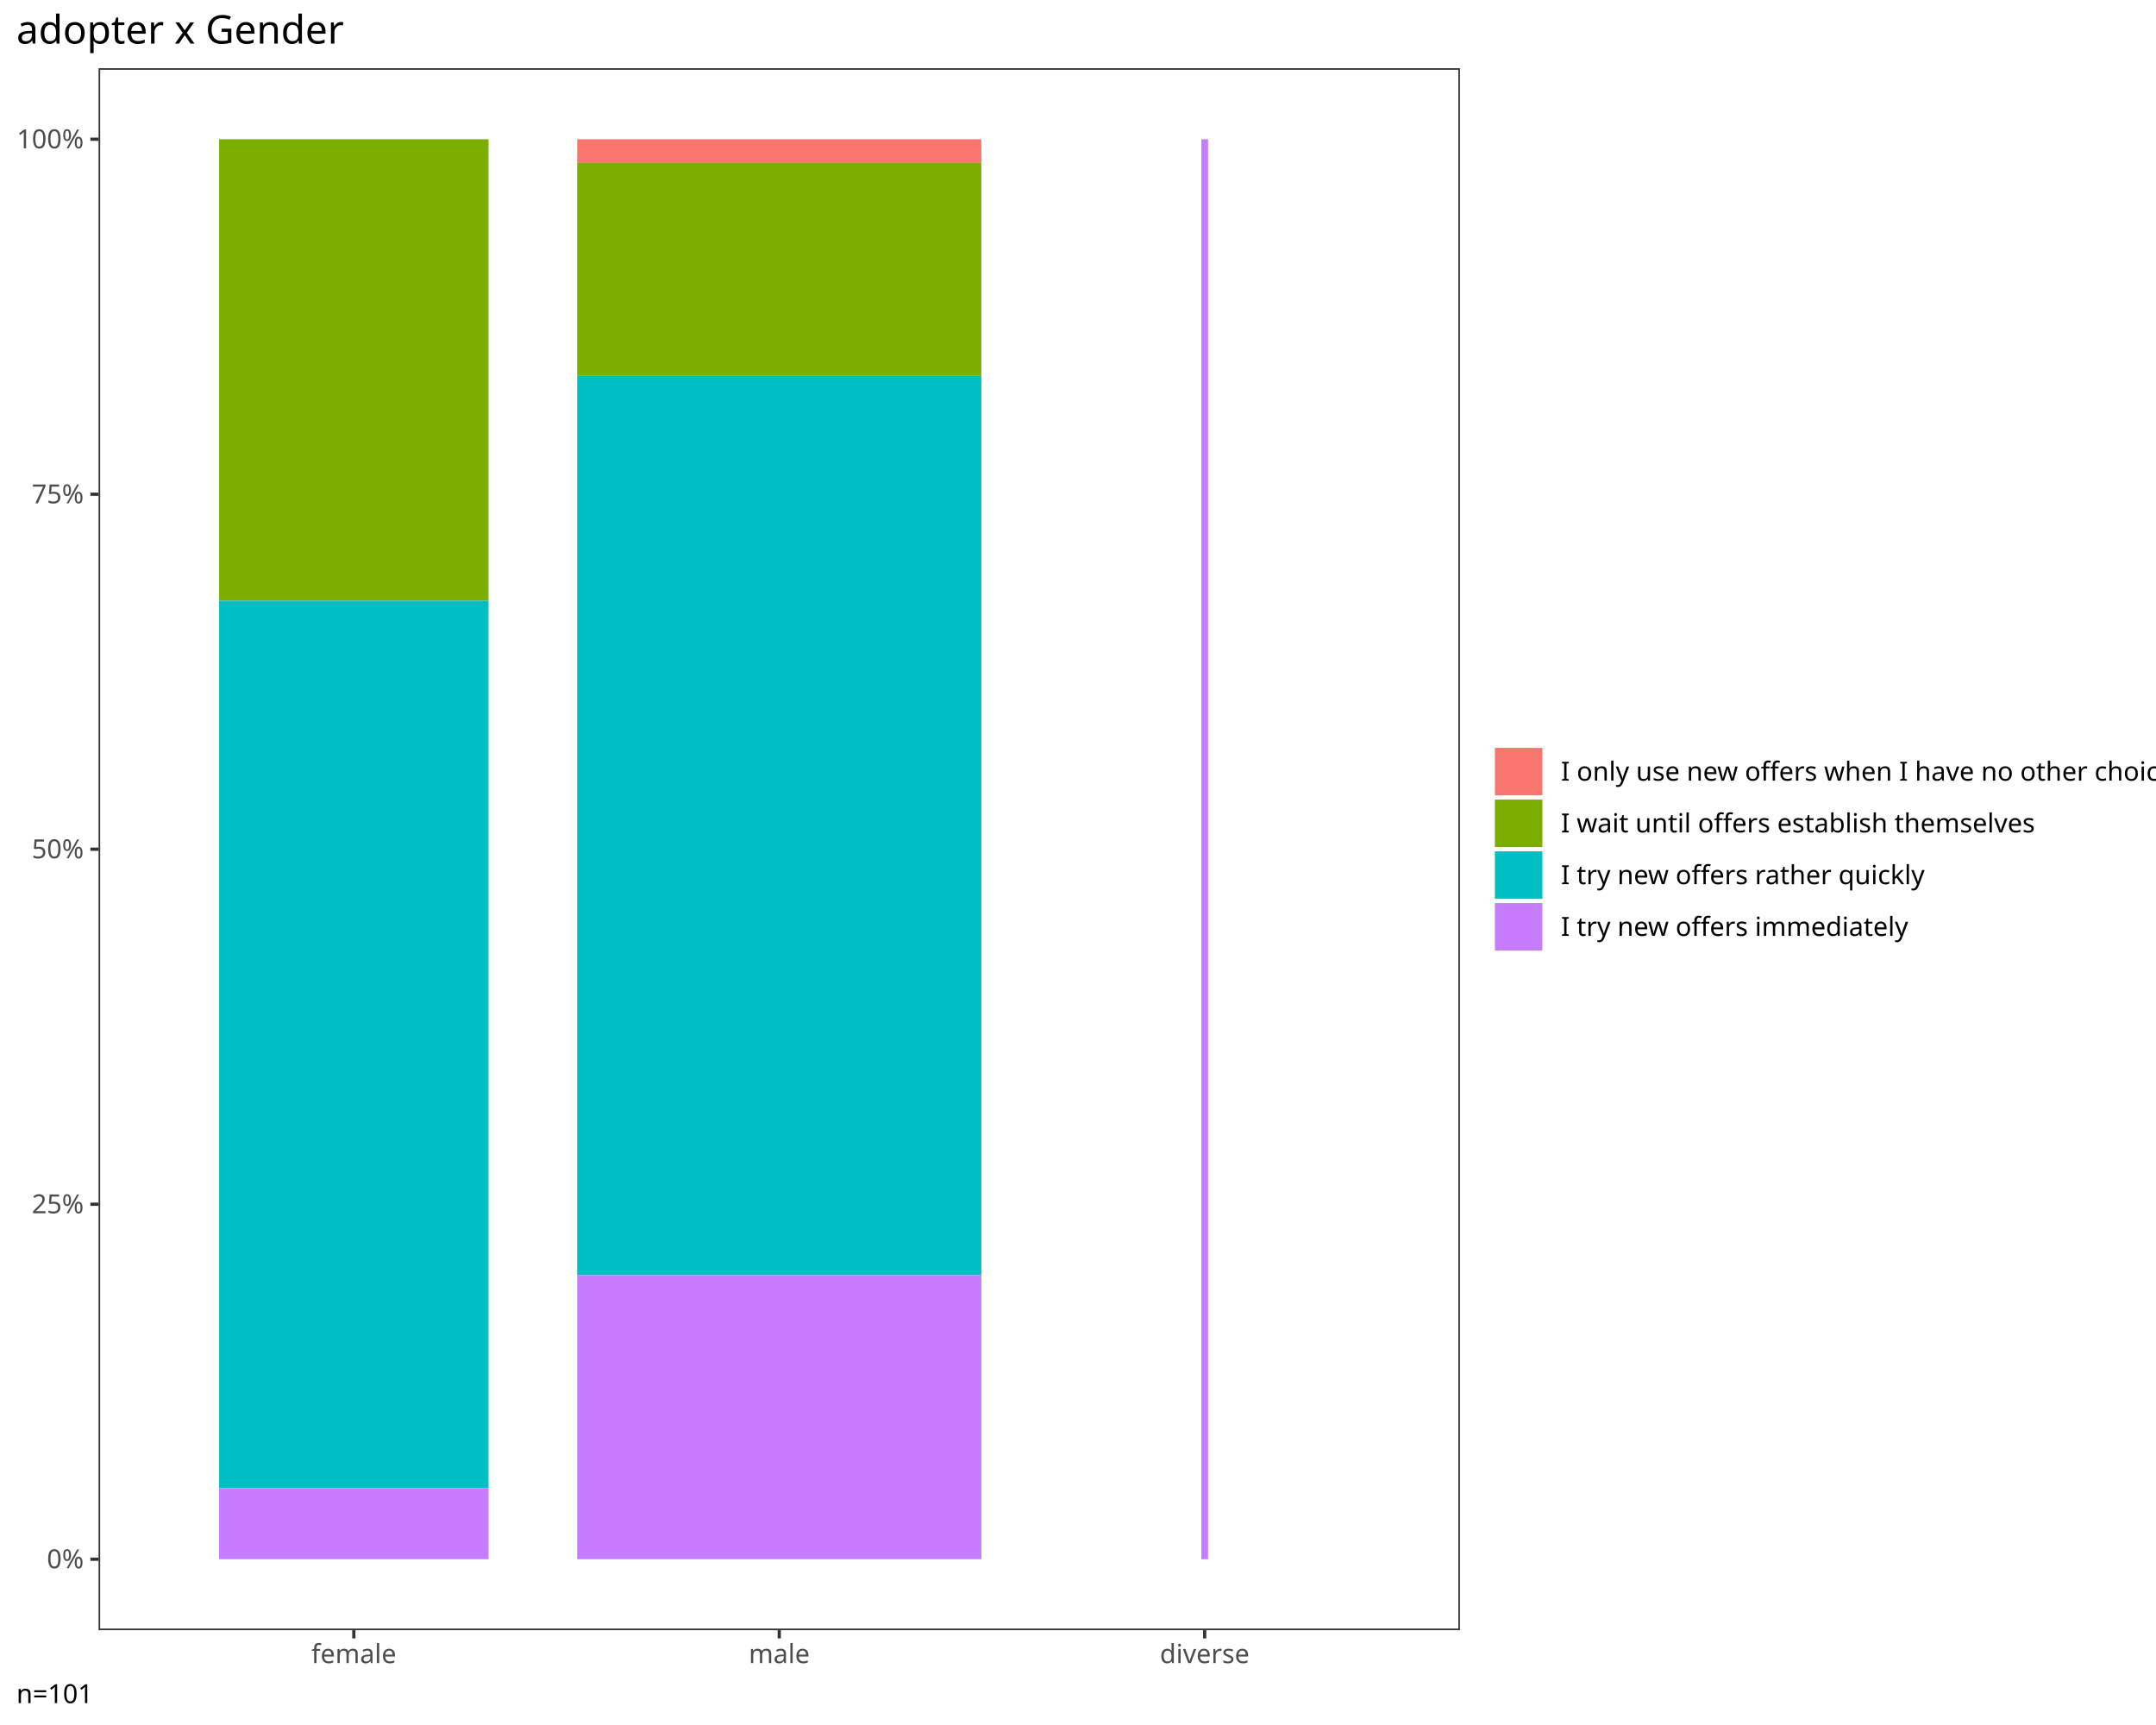
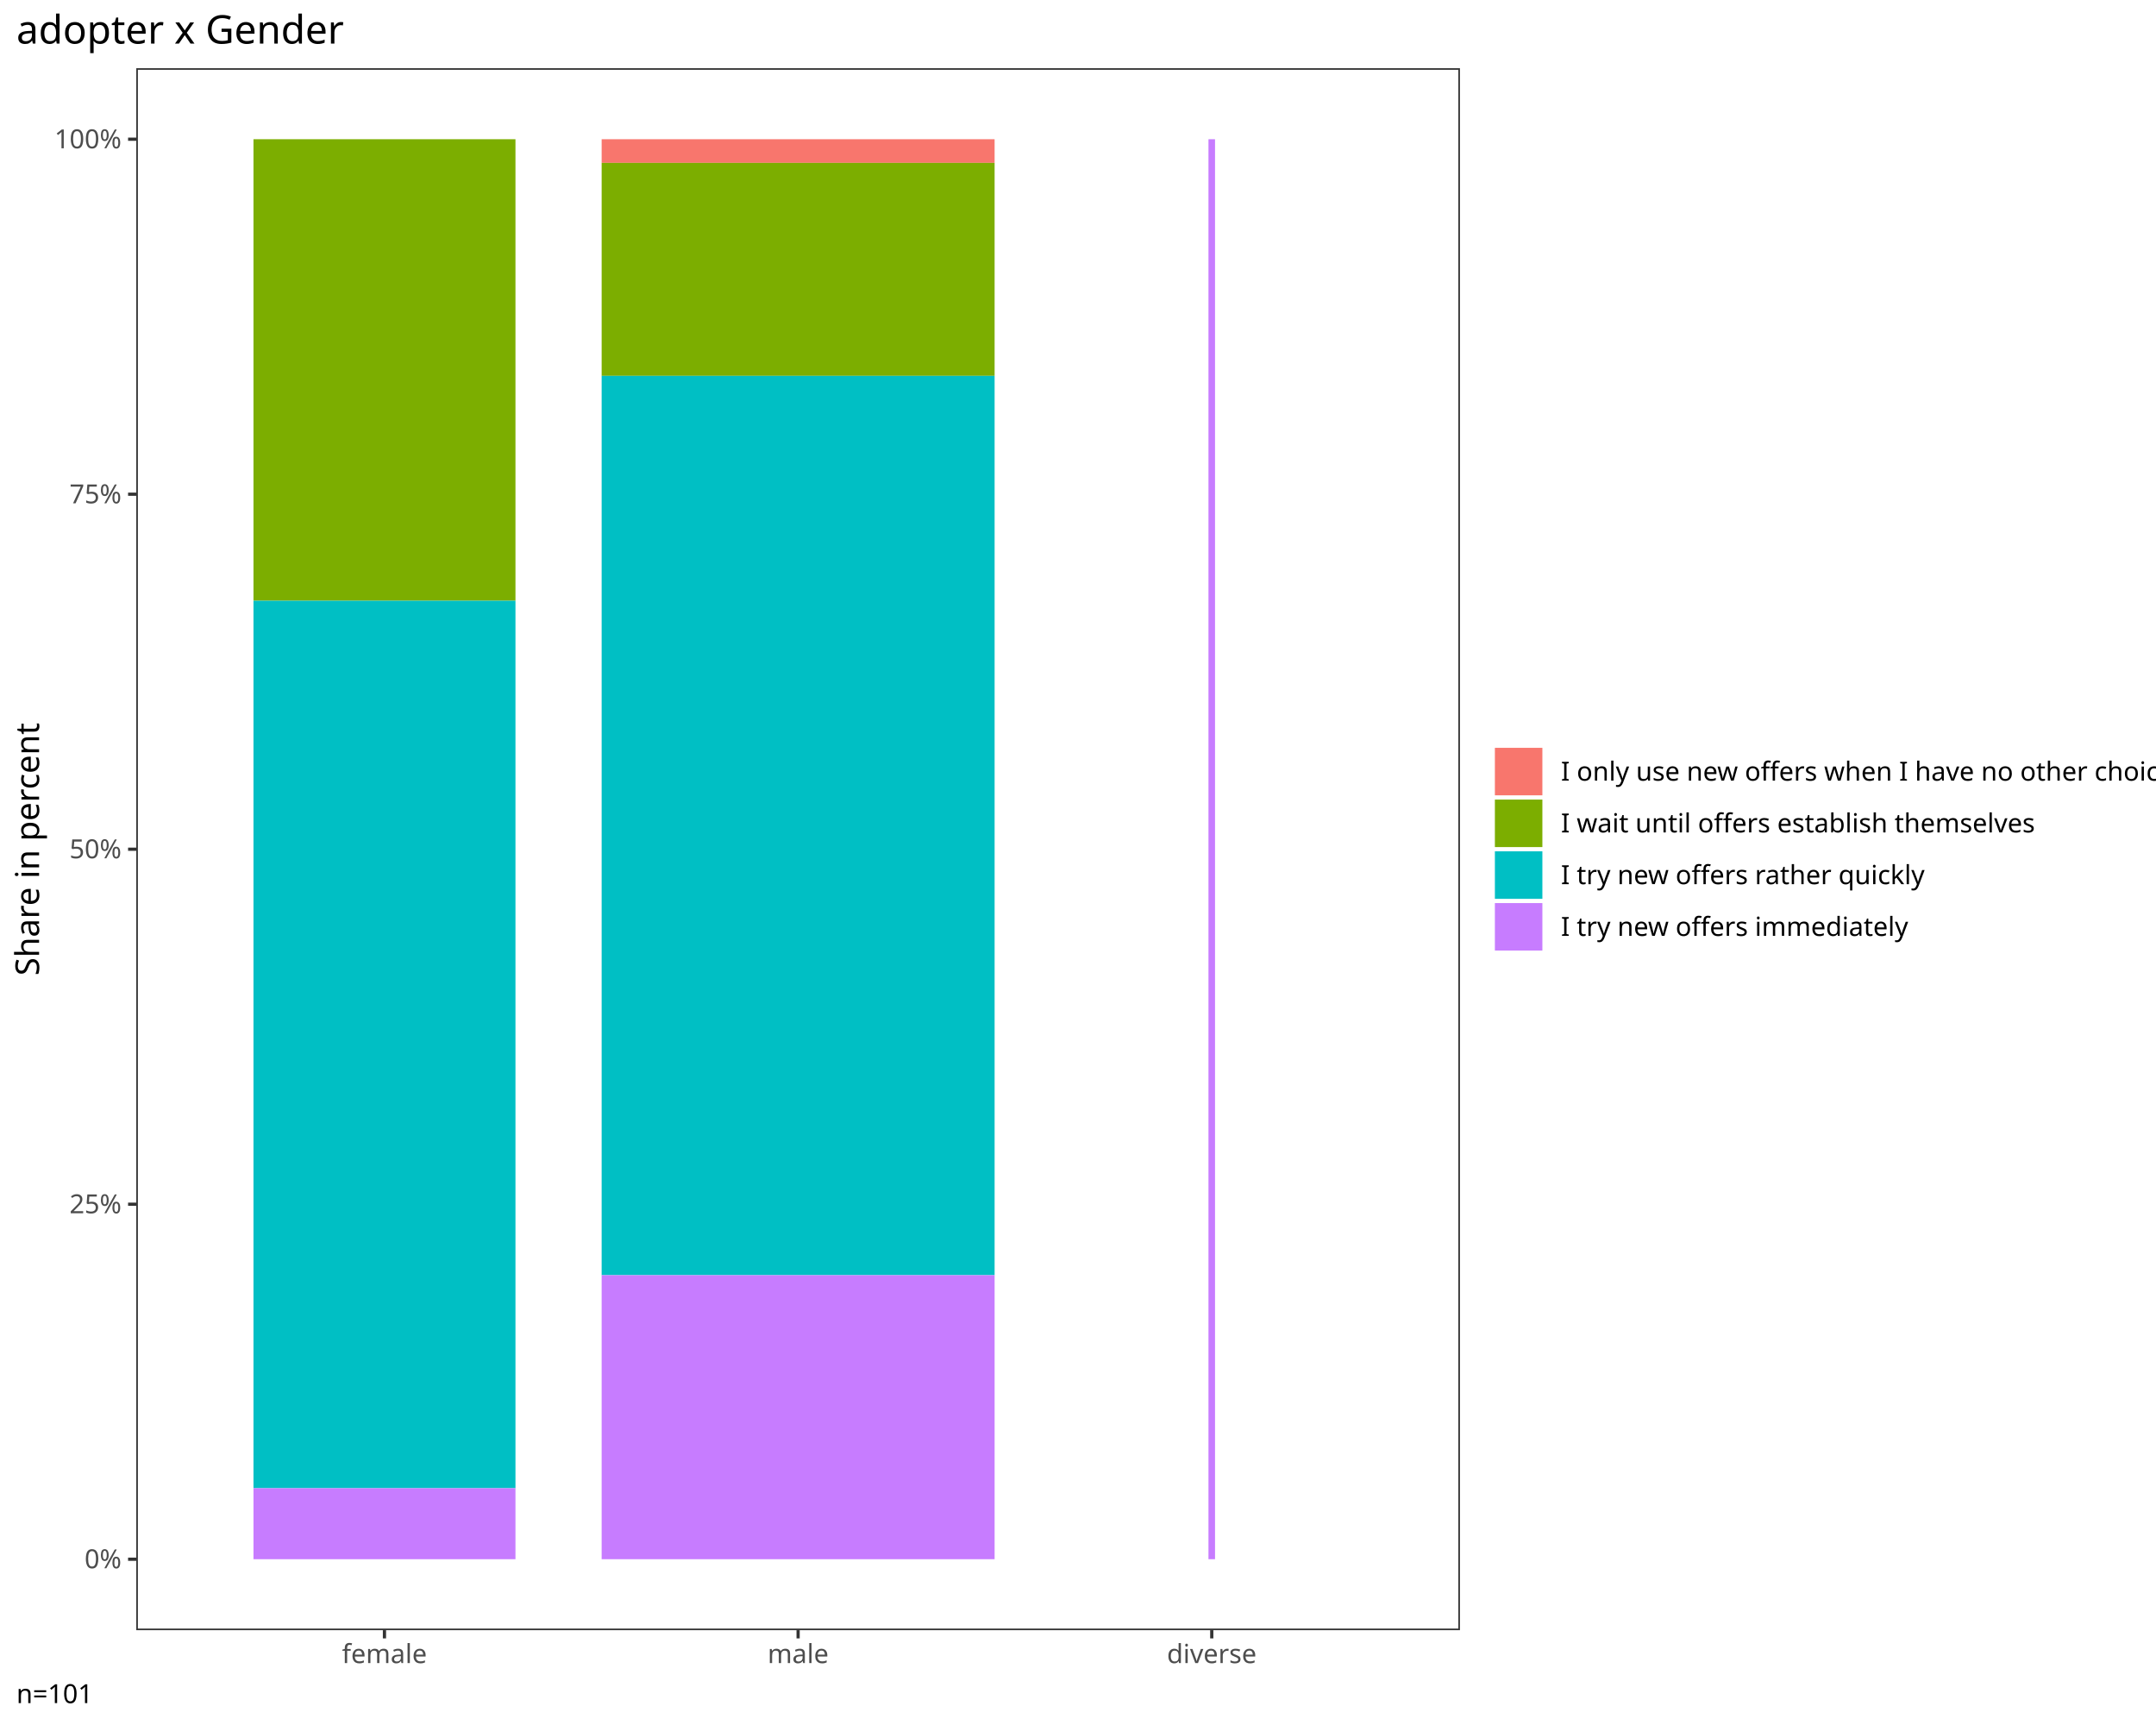
<svg xmlns="http://www.w3.org/2000/svg" class="svglite" data-engine-version="2.0" width="720.00pt" height="576.00pt" viewBox="0 0 720.00 576.00">
  <defs>
    <style type="text/css">
    .svglite line, .svglite polyline, .svglite polygon, .svglite path, .svglite rect, .svglite circle {
      fill: none;
      stroke: #000000;
      stroke-linecap: round;
      stroke-linejoin: round;
      stroke-miterlimit: 10.00;
    }
  </style>
  </defs>
  <rect width="100%" height="100%" style="stroke: none; fill: #FFFFFF;" />
  <defs>
    <clipPath id="cpMC4wMHw3MjAuMDB8MC4wMHw1NzYuMDA=">
      <rect x="0.00" y="0.00" width="720.00" height="576.00" />
    </clipPath>
  </defs>
  <g clip-path="url(#cpMC4wMHw3MjAuMDB8MC4wMHw1NzYuMDA=)">
    <rect x="0.00" y="0.00" width="720.00" height="576.00" style="stroke-width: 1.07; stroke: #FFFFFF; fill: #FFFFFF;" />
  </g>
  <defs>
-     <clipPath id="cpMzIuOTJ8NDg3LjU1fDIyLjc4fDU0NC4zNA==">
-       <rect x="32.92" y="22.78" width="454.63" height="521.56" />
+     <clipPath id="cpNDUuNTF8NDg3LjU1fDIyLjc4fDU0NC4zNA==">
+       <rect x="45.51" y="22.78" width="442.04" height="521.56" />
    </clipPath>
  </defs>
-   <g clip-path="url(#cpMzIuOTJ8NDg3LjU1fDIyLjc4fDU0NC4zNA==)">
-     <rect x="32.92" y="22.78" width="454.63" height="521.56" style="stroke-width: 1.07; stroke: none; fill: #FFFFFF;" />
-     <rect x="73.17" y="46.49" width="89.98" height="154.10" style="stroke-width: 1.07; stroke: none; stroke-linecap: butt; stroke-linejoin: miter; fill: #7CAE00;" />
-     <rect x="73.17" y="200.59" width="89.98" height="296.34" style="stroke-width: 1.07; stroke: none; stroke-linecap: butt; stroke-linejoin: miter; fill: #00BFC4;" />
-     <rect x="73.17" y="496.93" width="89.98" height="23.71" style="stroke-width: 1.07; stroke: none; stroke-linecap: butt; stroke-linejoin: miter; fill: #C77CFF;" />
-     <rect x="192.75" y="46.49" width="134.97" height="7.90" style="stroke-width: 1.07; stroke: none; stroke-linecap: butt; stroke-linejoin: miter; fill: #F8766D;" />
-     <rect x="192.75" y="54.39" width="134.97" height="71.12" style="stroke-width: 1.07; stroke: none; stroke-linecap: butt; stroke-linejoin: miter; fill: #7CAE00;" />
-     <rect x="192.75" y="125.51" width="134.97" height="300.29" style="stroke-width: 1.07; stroke: none; stroke-linecap: butt; stroke-linejoin: miter; fill: #00BFC4;" />
-     <rect x="192.75" y="425.81" width="134.97" height="94.83" style="stroke-width: 1.07; stroke: none; stroke-linecap: butt; stroke-linejoin: miter; fill: #C77CFF;" />
-     <rect x="401.18" y="46.49" width="2.25" height="474.15" style="stroke-width: 1.07; stroke: none; stroke-linecap: butt; stroke-linejoin: miter; fill: #C77CFF;" />
-     <rect x="32.92" y="22.78" width="454.63" height="521.56" style="stroke-width: 1.07; stroke: #333333;" />
+   <g clip-path="url(#cpNDUuNTF8NDg3LjU1fDIyLjc4fDU0NC4zNA==)">
+     <rect x="45.51" y="22.78" width="442.04" height="521.56" style="stroke-width: 1.07; stroke: none; fill: #FFFFFF;" />
+     <rect x="84.65" y="46.49" width="87.49" height="154.10" style="stroke-width: 1.07; stroke: none; stroke-linecap: butt; stroke-linejoin: miter; fill: #7CAE00;" />
+     <rect x="84.65" y="200.59" width="87.49" height="296.34" style="stroke-width: 1.07; stroke: none; stroke-linecap: butt; stroke-linejoin: miter; fill: #00BFC4;" />
+     <rect x="84.65" y="496.93" width="87.49" height="23.71" style="stroke-width: 1.07; stroke: none; stroke-linecap: butt; stroke-linejoin: miter; fill: #C77CFF;" />
+     <rect x="200.92" y="46.49" width="131.23" height="7.90" style="stroke-width: 1.07; stroke: none; stroke-linecap: butt; stroke-linejoin: miter; fill: #F8766D;" />
+     <rect x="200.92" y="54.39" width="131.23" height="71.12" style="stroke-width: 1.07; stroke: none; stroke-linecap: butt; stroke-linejoin: miter; fill: #7CAE00;" />
+     <rect x="200.92" y="125.51" width="131.23" height="300.29" style="stroke-width: 1.07; stroke: none; stroke-linecap: butt; stroke-linejoin: miter; fill: #00BFC4;" />
+     <rect x="200.92" y="425.81" width="131.23" height="94.83" style="stroke-width: 1.07; stroke: none; stroke-linecap: butt; stroke-linejoin: miter; fill: #C77CFF;" />
+     <rect x="403.57" y="46.49" width="2.19" height="474.15" style="stroke-width: 1.07; stroke: none; stroke-linecap: butt; stroke-linejoin: miter; fill: #C77CFF;" />
+     <rect x="45.51" y="22.78" width="442.04" height="521.56" style="stroke-width: 1.07; stroke: #333333;" />
  </g>
  <g clip-path="url(#cpMC4wMHw3MjAuMDB8MC4wMHw1NzYuMDA=)">
-     <text x="27.99" y="523.66" text-anchor="end" style="font-size: 8.80px; fill: #4D4D4D; font-family: sans;" textLength="12.72px" lengthAdjust="spacingAndGlyphs">0%</text>
-     <text x="27.99" y="405.13" text-anchor="end" style="font-size: 8.80px; fill: #4D4D4D; font-family: sans;" textLength="17.61px" lengthAdjust="spacingAndGlyphs">25%</text>
-     <text x="27.99" y="286.59" text-anchor="end" style="font-size: 8.80px; fill: #4D4D4D; font-family: sans;" textLength="17.61px" lengthAdjust="spacingAndGlyphs">50%</text>
-     <text x="27.99" y="168.06" text-anchor="end" style="font-size: 8.80px; fill: #4D4D4D; font-family: sans;" textLength="17.61px" lengthAdjust="spacingAndGlyphs">75%</text>
-     <text x="27.99" y="49.52" text-anchor="end" style="font-size: 8.80px; fill: #4D4D4D; font-family: sans;" textLength="22.51px" lengthAdjust="spacingAndGlyphs">100%</text>
-     <polyline points="30.18,520.64 32.92,520.64 " style="stroke-width: 1.07; stroke: #333333; stroke-linecap: butt;" />
-     <polyline points="30.18,402.10 32.92,402.10 " style="stroke-width: 1.07; stroke: #333333; stroke-linecap: butt;" />
-     <polyline points="30.18,283.56 32.92,283.56 " style="stroke-width: 1.07; stroke: #333333; stroke-linecap: butt;" />
-     <polyline points="30.18,165.03 32.92,165.03 " style="stroke-width: 1.07; stroke: #333333; stroke-linecap: butt;" />
-     <polyline points="30.18,46.49 32.92,46.49 " style="stroke-width: 1.07; stroke: #333333; stroke-linecap: butt;" />
-     <polyline points="118.16,547.08 118.16,544.34 " style="stroke-width: 1.07; stroke: #333333; stroke-linecap: butt;" />
-     <polyline points="260.23,547.08 260.23,544.34 " style="stroke-width: 1.07; stroke: #333333; stroke-linecap: butt;" />
-     <polyline points="402.31,547.08 402.31,544.34 " style="stroke-width: 1.07; stroke: #333333; stroke-linecap: butt;" />
-     <text x="118.16" y="555.33" text-anchor="middle" style="font-size: 8.80px; fill: #4D4D4D; font-family: sans;" textLength="26.42px" lengthAdjust="spacingAndGlyphs">female</text>
-     <text x="260.23" y="555.33" text-anchor="middle" style="font-size: 8.80px; fill: #4D4D4D; font-family: sans;" textLength="19.08px" lengthAdjust="spacingAndGlyphs">male</text>
-     <text x="402.31" y="555.33" text-anchor="middle" style="font-size: 8.80px; fill: #4D4D4D; font-family: sans;" textLength="28.37px" lengthAdjust="spacingAndGlyphs">diverse</text>
+     <text x="40.58" y="523.66" text-anchor="end" style="font-size: 8.80px; fill: #4D4D4D; font-family: sans;" textLength="12.72px" lengthAdjust="spacingAndGlyphs">0%</text>
+     <text x="40.58" y="405.13" text-anchor="end" style="font-size: 8.80px; fill: #4D4D4D; font-family: sans;" textLength="17.61px" lengthAdjust="spacingAndGlyphs">25%</text>
+     <text x="40.58" y="286.59" text-anchor="end" style="font-size: 8.80px; fill: #4D4D4D; font-family: sans;" textLength="17.61px" lengthAdjust="spacingAndGlyphs">50%</text>
+     <text x="40.58" y="168.06" text-anchor="end" style="font-size: 8.80px; fill: #4D4D4D; font-family: sans;" textLength="17.61px" lengthAdjust="spacingAndGlyphs">75%</text>
+     <text x="40.58" y="49.52" text-anchor="end" style="font-size: 8.80px; fill: #4D4D4D; font-family: sans;" textLength="22.51px" lengthAdjust="spacingAndGlyphs">100%</text>
+     <polyline points="42.77,520.64 45.51,520.64 " style="stroke-width: 1.07; stroke: #333333; stroke-linecap: butt;" />
+     <polyline points="42.77,402.10 45.51,402.10 " style="stroke-width: 1.07; stroke: #333333; stroke-linecap: butt;" />
+     <polyline points="42.77,283.56 45.51,283.56 " style="stroke-width: 1.07; stroke: #333333; stroke-linecap: butt;" />
+     <polyline points="42.77,165.03 45.51,165.03 " style="stroke-width: 1.07; stroke: #333333; stroke-linecap: butt;" />
+     <polyline points="42.77,46.49 45.51,46.49 " style="stroke-width: 1.07; stroke: #333333; stroke-linecap: butt;" />
+     <polyline points="128.39,547.08 128.39,544.34 " style="stroke-width: 1.07; stroke: #333333; stroke-linecap: butt;" />
+     <polyline points="266.53,547.08 266.53,544.34 " style="stroke-width: 1.07; stroke: #333333; stroke-linecap: butt;" />
+     <polyline points="404.67,547.08 404.67,544.34 " style="stroke-width: 1.07; stroke: #333333; stroke-linecap: butt;" />
+     <text x="128.39" y="555.33" text-anchor="middle" style="font-size: 8.80px; fill: #4D4D4D; font-family: sans;" textLength="26.42px" lengthAdjust="spacingAndGlyphs">female</text>
+     <text x="266.53" y="555.33" text-anchor="middle" style="font-size: 8.80px; fill: #4D4D4D; font-family: sans;" textLength="19.08px" lengthAdjust="spacingAndGlyphs">male</text>
+     <text x="404.67" y="555.33" text-anchor="middle" style="font-size: 8.80px; fill: #4D4D4D; font-family: sans;" textLength="28.37px" lengthAdjust="spacingAndGlyphs">diverse</text>
+     <text transform="translate(13.05,283.56) rotate(-90)" text-anchor="middle" style="font-size: 11.00px; font-family: sans;" textLength="80.72px" lengthAdjust="spacingAndGlyphs">Share in percent</text>
    <rect x="498.51" y="249.00" width="216.01" height="69.12" style="stroke-width: 1.07; stroke: none; fill: #FFFFFF;" />
    <rect x="498.51" y="249.00" width="17.28" height="17.28" style="stroke-width: 1.07; stroke: none; fill: #FFFFFF;" />
    <rect x="499.22" y="249.71" width="15.86" height="15.86" style="stroke-width: 1.07; stroke: none; stroke-linecap: butt; stroke-linejoin: miter; fill: #F8766D;" />
    <rect x="498.51" y="266.28" width="17.28" height="17.28" style="stroke-width: 1.07; stroke: none; fill: #FFFFFF;" />
    <rect x="499.22" y="266.99" width="15.86" height="15.86" style="stroke-width: 1.07; stroke: none; stroke-linecap: butt; stroke-linejoin: miter; fill: #7CAE00;" />
    <rect x="498.51" y="283.56" width="17.28" height="17.28" style="stroke-width: 1.07; stroke: none; fill: #FFFFFF;" />
    <rect x="499.22" y="284.27" width="15.86" height="15.86" style="stroke-width: 1.07; stroke: none; stroke-linecap: butt; stroke-linejoin: miter; fill: #00BFC4;" />
    <rect x="498.51" y="300.84" width="17.28" height="17.28" style="stroke-width: 1.07; stroke: none; fill: #FFFFFF;" />
    <rect x="499.22" y="301.55" width="15.86" height="15.86" style="stroke-width: 1.07; stroke: none; stroke-linecap: butt; stroke-linejoin: miter; fill: #C77CFF;" />
    <text x="521.27" y="260.67" style="font-size: 8.80px; font-family: sans;" textLength="193.25px" lengthAdjust="spacingAndGlyphs">I only use new offers when I have no other choice</text>
    <text x="521.27" y="277.95" style="font-size: 8.80px; font-family: sans;" textLength="147.73px" lengthAdjust="spacingAndGlyphs">I wait until offers establish themselves</text>
    <text x="521.27" y="295.23" style="font-size: 8.80px; font-family: sans;" textLength="112.50px" lengthAdjust="spacingAndGlyphs">I try new offers rather quickly</text>
    <text x="521.27" y="312.51" style="font-size: 8.80px; font-family: sans;" textLength="107.12px" lengthAdjust="spacingAndGlyphs">I try new offers immediately</text>
    <text x="5.48" y="14.56" style="font-size: 13.20px; font-family: sans;" textLength="102.75px" lengthAdjust="spacingAndGlyphs">adopter x Gender</text>
    <text x="5.48" y="568.69" style="font-size: 8.80px; font-family: sans;" textLength="24.72px" lengthAdjust="spacingAndGlyphs">n=101</text>
  </g>
</svg>
